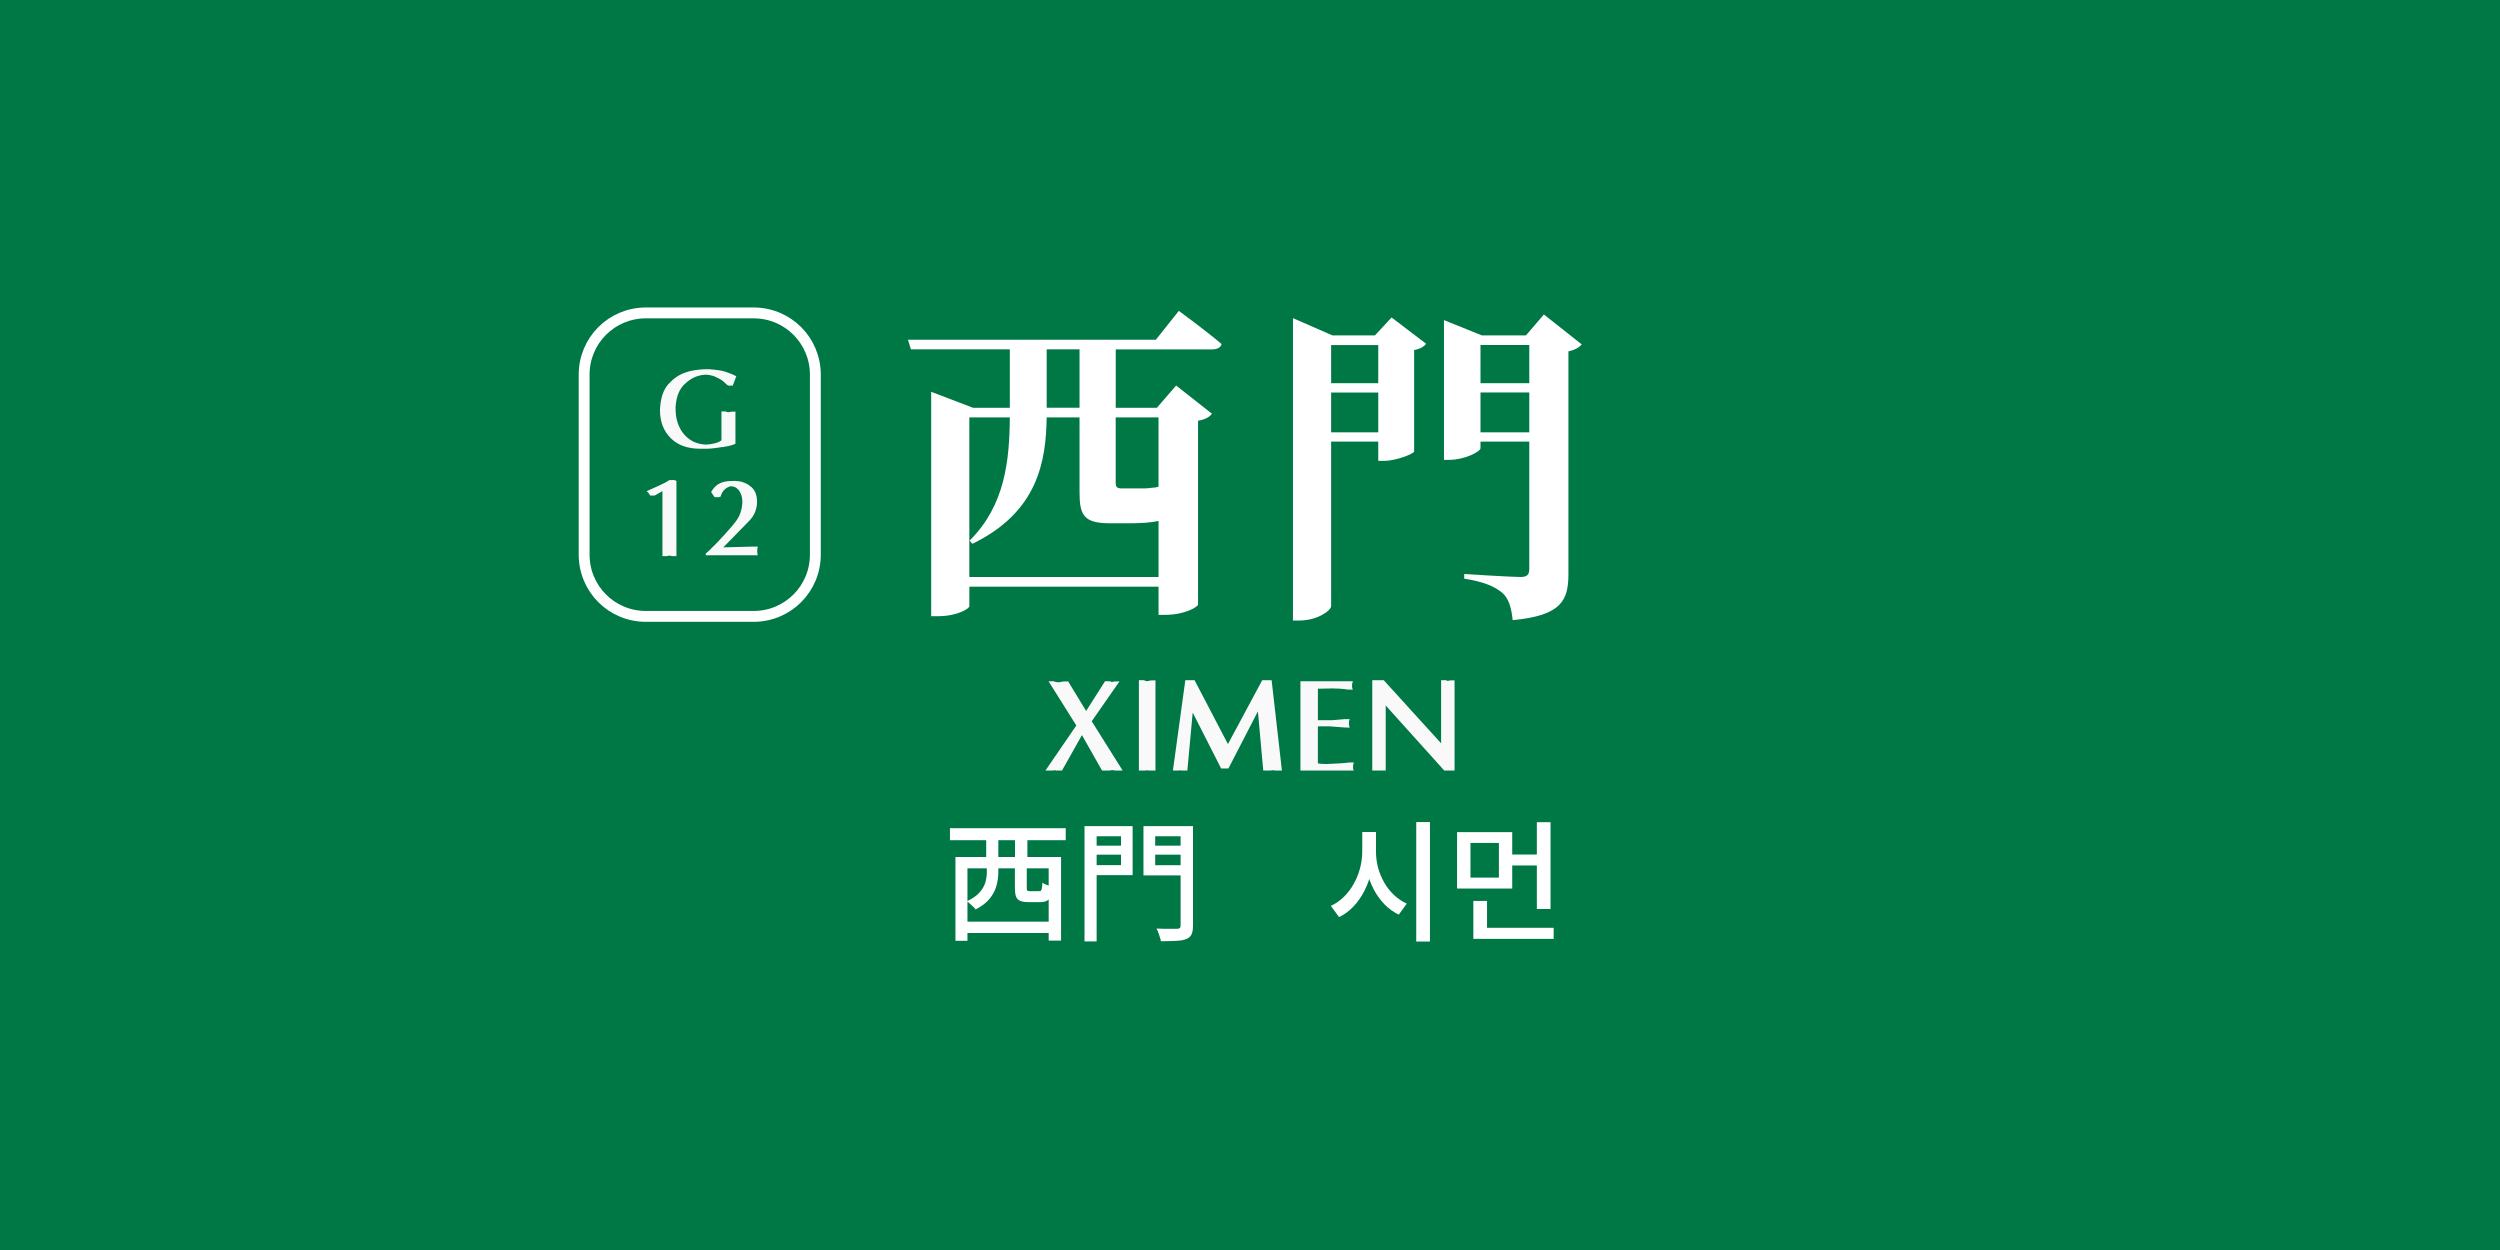
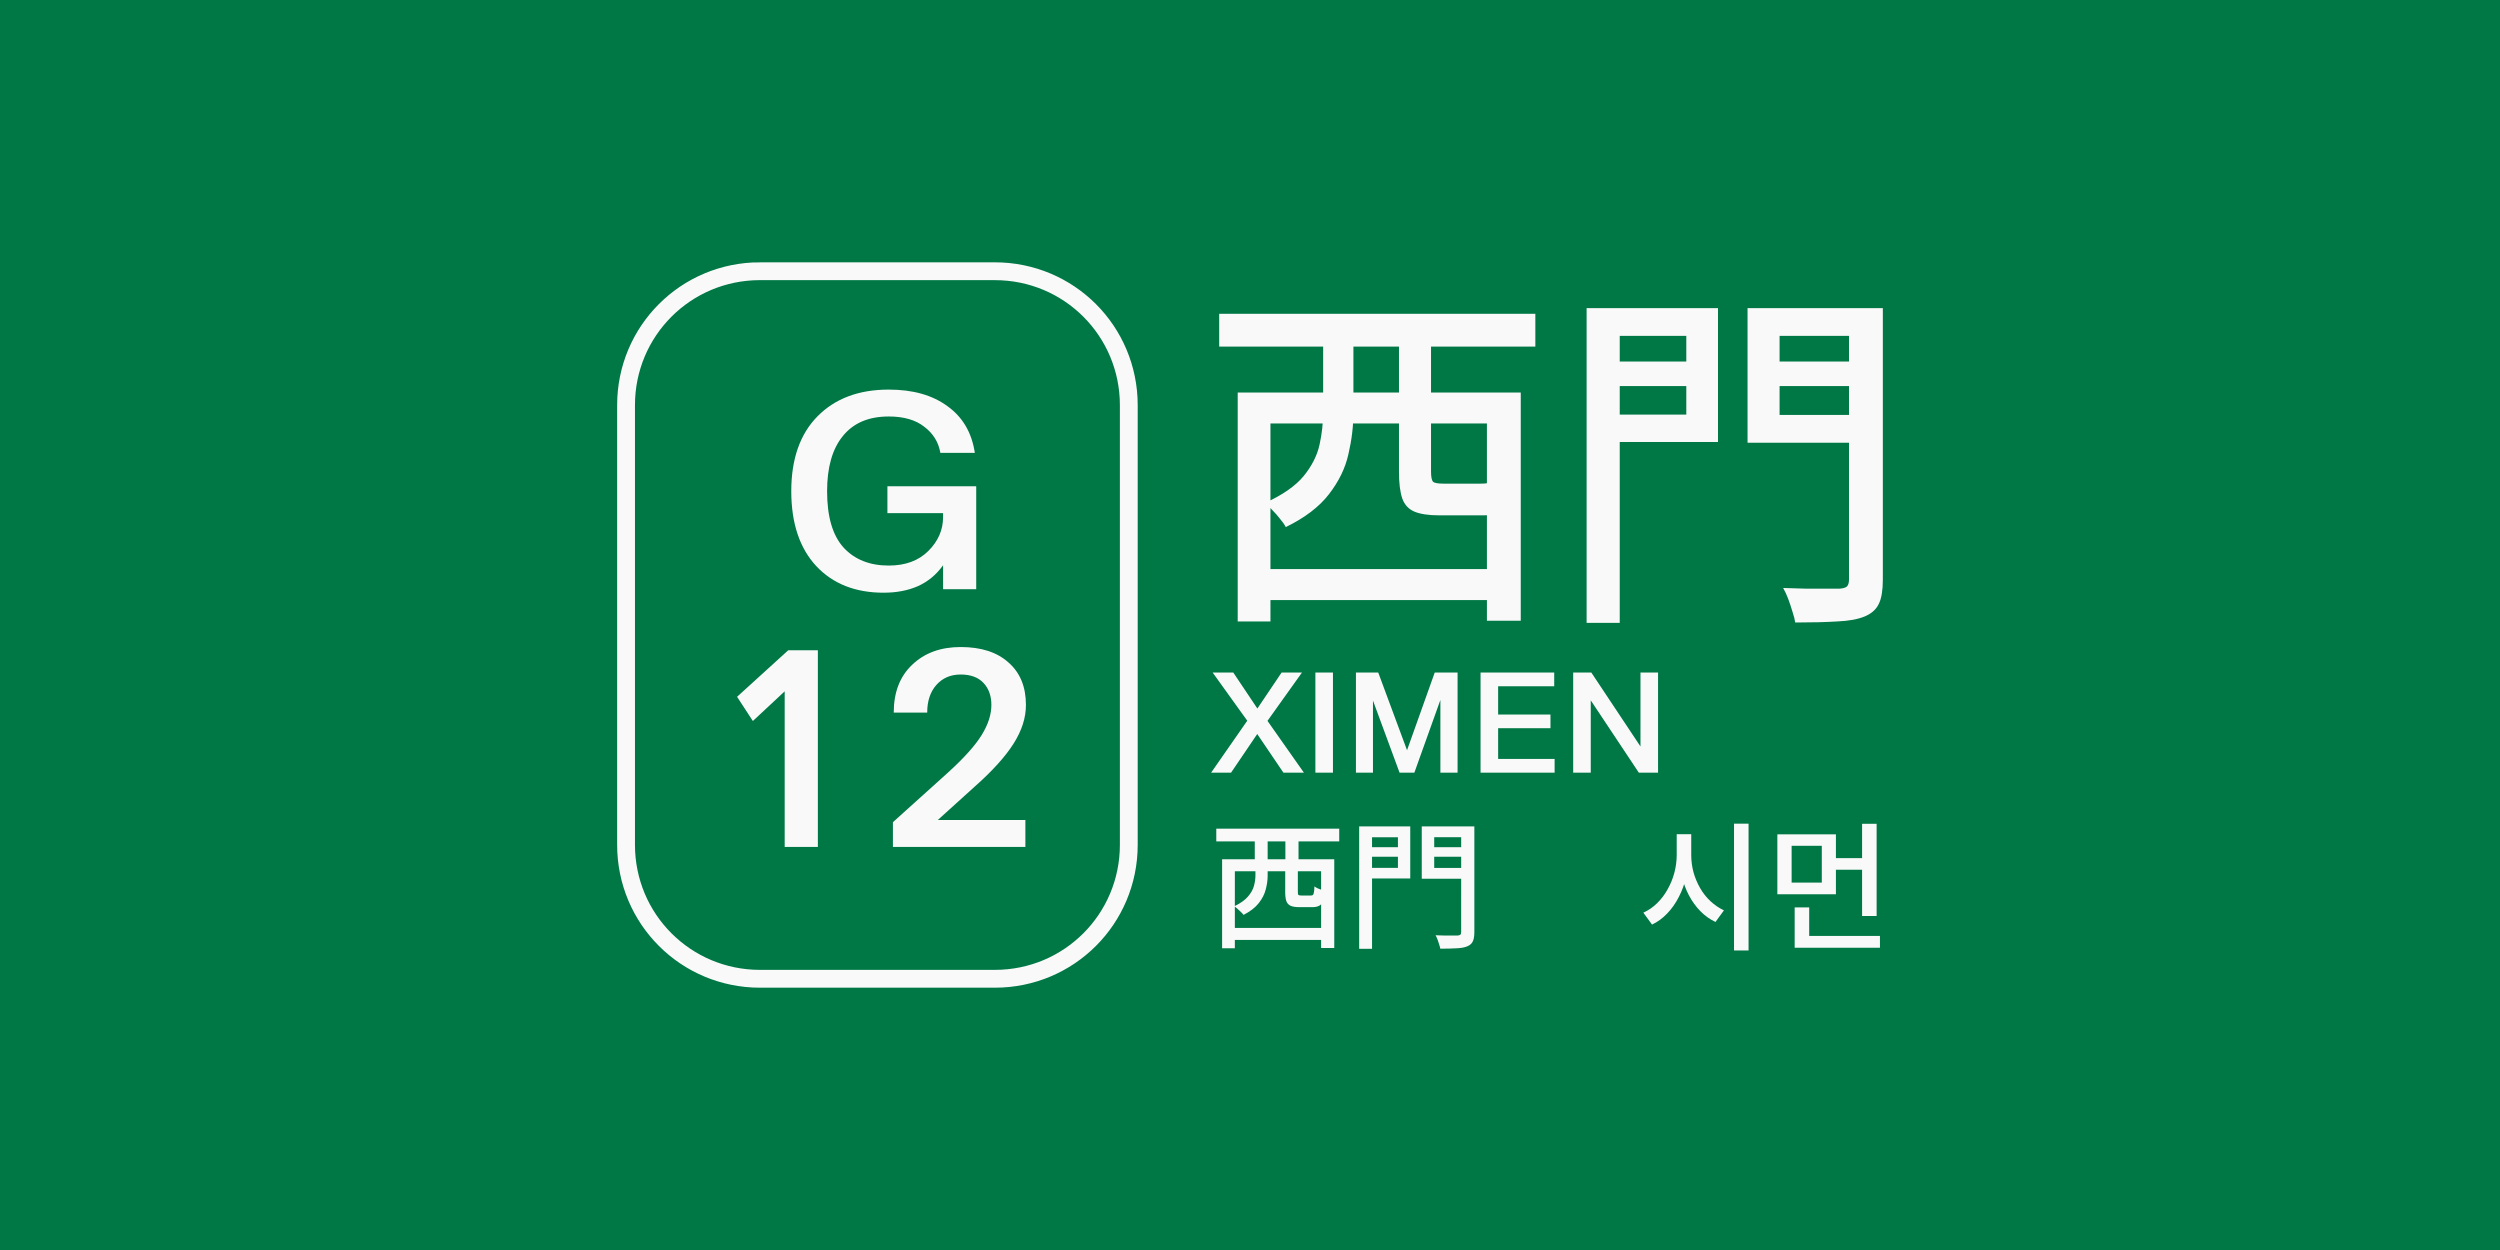
<svg xmlns="http://www.w3.org/2000/svg" width="500" height="250" viewBox="0 0 132.292 66.146" version="1.1" id="svg1">
  <defs id="defs1">
+     <rect x="560.666" y="34.145" width="279.324" height="128.591" id="rect6" />
    <rect x="157.858" y="62.351" width="329.076" height="135.094" id="rect4" />
+     <rect x="157.858" y="62.351" width="329.076" height="135.094" id="rect4-5" />
  </defs>
  <g id="layer1">
-     <path id="rect5" style="fill:#007846;stroke-width:0.953" d="M -2.5431316e-6,-1.2715658e-6 H 132.292 V 66.146 H -2.5431316e-6 Z" />
-     <g id="g4" transform="translate(24.87658,-3.29053)">
-       <path id="rect6" style="fill:#007846;stroke:#ffffff;stroke-width:0.575" d="m 9.301,19.849 h 5.701 c 1.81,0 3.267,1.457 3.267,3.267 v 9.525 c 0,1.81 -1.457,3.267 -3.267,3.267 H 9.301 c -1.81,0 -3.267,-1.457 -3.267,-3.267 v -9.525 c 0,-1.81 1.457,-3.267 3.267,-3.267 z" />
-       <path style="font-weight:bold;font-size:5.821px;line-height:1.25;font-family:'Optima Bold';-inkscape-font-specification:'Optima Bold,  Bold';fill:#f9f9f9;stroke-width:0.265" d="m 10.046,24.976 q 0.023,-0.46 0.134,-0.803 0.116,-0.343 0.32,-0.565 0.204,-0.221 0.425,-0.373 0.227,-0.151 0.471,-0.233 0.128,-0.047 0.25,-0.076 0.128,-0.029 0.25,-0.047 0.122,-0.017 0.233,-0.029 0.116,-0.012 0.21,-0.017 l 0.233,-0.006 q 0.186,0.006 0.373,0.029 0.192,0.017 0.384,0.058 0.186,0.041 0.373,0.116 0.192,0.07 0.384,0.169 l -0.186,0.495 h -0.233 q -0.029,-0.012 -0.064,-0.035 -0.035,-0.029 -0.07,-0.064 -0.035,-0.035 -0.076,-0.07 -0.035,-0.035 -0.081,-0.07 -0.081,-0.064 -0.186,-0.122 -0.105,-0.058 -0.227,-0.111 -0.099,-0.047 -0.227,-0.07 -0.122,-0.029 -0.268,-0.035 -0.029,0 -0.064,0.006 -0.029,0 -0.064,0.006 -0.058,0.006 -0.122,0.017 -0.058,0.012 -0.122,0.029 -0.215,0.058 -0.419,0.186 -0.198,0.122 -0.384,0.314 -0.18,0.192 -0.285,0.471 -0.105,0.279 -0.134,0.658 v 0.017 0.023 0.023 0.023 q -0.006,0.431 0.111,0.78 0.116,0.349 0.349,0.617 0.221,0.25 0.501,0.384 0.285,0.128 0.634,0.146 0.116,-0.006 0.221,-0.017 0.111,-0.017 0.215,-0.041 0.134,-0.029 0.227,-0.07 0.099,-0.047 0.169,-0.099 v -1.525 h 0.233 q 0.012,0.012 0.023,0.017 0.012,0 0.029,0.006 0.012,0.006 0.023,0.012 0.012,0 0.023,0 0.006,0 0.006,0 0.006,0 0.012,0 0.006,0.006 0.006,0.006 0.006,0 0.012,0 0,0 0,0 0,0 0.006,0 0,0 0,0 0,0 0,0 0.029,-0.006 0.064,-0.012 0.035,-0.012 0.07,-0.017 l 0.233,-0.006 v 1.694 l -0.017,0.017 -0.017,0.006 q -0.029,0.017 -0.07,0.029 -0.035,0.012 -0.076,0.023 -0.041,0.017 -0.087,0.029 -0.047,0.012 -0.099,0.023 -0.105,0.023 -0.21,0.041 -0.105,0.017 -0.221,0.029 -0.105,0.017 -0.204,0.029 -0.093,0.017 -0.192,0.023 -0.093,0.012 -0.175,0.017 -0.081,0.006 -0.146,0.006 h -0.233 q -0.012,0 -0.029,0 -0.012,0 -0.023,0 -0.012,0 -0.029,0 -0.012,0 -0.023,0 -0.495,0 -0.885,-0.134 -0.39,-0.134 -0.681,-0.419 -0.285,-0.279 -0.431,-0.652 -0.146,-0.378 -0.146,-0.85 V 24.976 Z" id="text6" aria-label="G" />
-       <path style="font-weight:bold;font-size:5.821px;line-height:1.25;font-family:'Optima Bold';-inkscape-font-specification:'Optima Bold,  Bold';fill:#f9f9f9;stroke-width:0.265" d="m 9.352,29.279 q 0.169,-0.076 0.332,-0.151 0.169,-0.076 0.332,-0.151 0.163,-0.07 0.291,-0.14 0.134,-0.07 0.239,-0.14 l 0.233,-0.006 0.14,0.041 v 3.987 h -0.233 q -0.035,-0.006 -0.064,-0.017 -0.029,-0.006 -0.058,-0.012 -0.035,0.006 -0.07,0.012 -0.035,0.012 -0.081,0.017 H 10.178 V 29.279 L 9.771,29.511 H 9.538 q -0.006,0 -0.017,-0.006 -0.006,-0.012 -0.017,-0.029 -0.006,-0.012 -0.012,-0.017 -0.006,-0.012 -0.006,-0.017 -0.006,-0.012 -0.012,-0.017 -0.006,-0.012 -0.012,-0.017 -0.006,-0.012 -0.012,-0.017 -0.006,-0.006 -0.012,-0.017 -0.012,-0.006 -0.017,-0.012 -0.006,-0.012 -0.012,-0.017 -0.012,-0.017 -0.029,-0.029 -0.012,-0.017 -0.029,-0.023 v -0.012 z m 3.399,0.047 q 0.099,-0.163 0.21,-0.279 0.116,-0.116 0.244,-0.175 0.128,-0.064 0.274,-0.093 0.151,-0.035 0.326,-0.035 l 0.233,-0.006 q 0.012,0.006 0.017,0.006 0.006,0 0.017,0 0.006,0.006 0.012,0.006 0.012,0 0.017,0 0.017,0 0.035,0 0.017,0 0.035,0 0.186,0.017 0.361,0.093 0.175,0.07 0.332,0.204 0.157,0.128 0.239,0.332 0.081,0.198 0.081,0.466 0,0.122 -0.023,0.25 -0.023,0.128 -0.07,0.262 -0.047,0.134 -0.14,0.274 -0.093,0.134 -0.227,0.268 l -1.327,1.356 1.595,-0.041 h 0.233 q -0.006,0.035 -0.012,0.064 -0.006,0.023 -0.012,0.052 -0.006,0.023 -0.006,0.052 0,0.023 0,0.052 0,0.029 0,0.064 0,0.029 0.006,0.058 0,0.029 0.006,0.064 0.012,0.029 0.017,0.052 h -0.233 -2.52 v -0.093 q 0.047,-0.035 0.093,-0.076 0.047,-0.047 0.093,-0.087 0.047,-0.047 0.093,-0.093 0.052,-0.047 0.099,-0.099 0.017,-0.017 0.035,-0.035 0.017,-0.017 0.041,-0.035 0.017,-0.017 0.035,-0.035 0.017,-0.023 0.035,-0.041 0.017,-0.017 0.035,-0.035 0.017,-0.017 0.041,-0.041 0.017,-0.017 0.035,-0.035 0.017,-0.023 0.035,-0.041 0.18,-0.186 0.338,-0.361 0.163,-0.18 0.309,-0.349 0.146,-0.169 0.239,-0.291 0.099,-0.128 0.146,-0.215 0.041,-0.064 0.076,-0.14 0.035,-0.076 0.058,-0.151 0.029,-0.081 0.047,-0.163 0.017,-0.081 0.035,-0.169 0,-0.029 0,-0.058 0.006,-0.035 0.012,-0.064 0,-0.017 0,-0.029 0,-0.017 0.006,-0.035 0,-0.012 0,-0.029 0,-0.017 0,-0.035 0,-0.163 -0.041,-0.303 -0.041,-0.146 -0.122,-0.268 -0.07,-0.105 -0.175,-0.169 -0.105,-0.064 -0.256,-0.076 -0.076,0.006 -0.146,0.041 -0.07,0.029 -0.134,0.076 -0.076,0.058 -0.134,0.128 -0.052,0.07 -0.087,0.146 -0.006,0.023 -0.017,0.047 -0.006,0.017 -0.017,0.035 -0.006,0.023 -0.012,0.041 -0.006,0.017 -0.006,0.035 l -0.093,0.029 h -0.233 l -0.18,-0.274 v 0 z" id="text6-8" aria-label="12" />
-     </g>
-     <g id="g3" transform="matrix(1.185323,0,0,1.185323,-12.25835,-14.58702)">
-       <path style="font-weight:bold;font-size:14.817px;line-height:1.25;font-family:'Noto Serif TC';-inkscape-font-specification:'Noto Serif TC Bold';letter-spacing:1.587px;fill:#ffffff;stroke-width:0.265" d="m 58.536,30.51 h -1.467 v -2.608 h 1.467 z m 3.526,0.43 v 3.097 c -0.104,0.03 -0.207,0.044 -0.282,0.044 -0.089,0.015 -0.252,0.03 -0.341,0.03 h -0.489 -0.504 c -0.252,0 -0.296,-0.059 -0.296,-0.282 v -2.889 z m -8.446,7.127 v -7.127 h 1.808 c -0.015,1.941 -0.222,3.941 -1.793,5.497 l 0.119,0.148 c 2.934,-1.422 3.289,-3.689 3.319,-5.645 h 1.467 v 3.349 c 0,1.022 0.193,1.378 1.363,1.378 h 0.845 c 0.563,0 0.993,-0.03 1.319,-0.104 v 2.504 z m 8.327,-10.594 H 50.876 l 0.133,0.43 h 4.415 v 2.608 H 53.78 L 51.913,29.798 V 39.815 h 0.311 c 0.859,0 1.393,-0.341 1.393,-0.445 v -0.874 h 8.446 v 1.259 h 0.296 c 0.904,0 1.467,-0.37 1.467,-0.459 v -8.208 c 0.356,-0.059 0.519,-0.178 0.622,-0.311 l -1.6,-1.259 -0.859,0.993 h -1.837 v -2.474 -0.133 h 4.297 c 0.222,0 0.385,-0.074 0.43,-0.237 -0.711,-0.607 -1.911,-1.482 -1.911,-1.482 z m 7.825,4.134 v -1.778 h 2.104 v 1.778 z m 2.104,-3.897 v 1.704 h -2.104 v -1.704 z m -0.148,-0.43 h -1.897 l -1.763,-0.77 v 13.498 h 0.296 c 0.77,0 1.408,-0.43 1.408,-0.652 v -7.334 h 2.104 v 0.859 h 0.267 c 0.519,0 1.304,-0.311 1.334,-0.415 v -4.534 c 0.267,-0.044 0.459,-0.163 0.533,-0.282 L 72.466,26.479 Z m 4.712,4.326 v -1.778 h 2.178 v 1.778 z m 2.178,-3.897 v 1.704 h -2.178 v -1.704 z m 0.652,-1.363 -0.8,0.933 h -1.971 l -1.689,-0.682 v 6.238 h 0.237 c 0.696,0 1.393,-0.37 1.393,-0.519 v -0.296 h 2.178 v 5.69 c 0,0.237 -0.089,0.356 -0.385,0.356 -0.415,0 -2.519,-0.133 -2.519,-0.133 v 0.207 c 0.933,0.148 1.348,0.356 1.689,0.622 0.296,0.252 0.415,0.667 0.474,1.23 2.193,-0.207 2.489,-0.889 2.489,-2.074 v -9.927 c 0.296,-0.059 0.504,-0.193 0.593,-0.311 z" id="text7" aria-label="西門" />
-       <path style="font-weight:bold;font-size:5.821px;line-height:1.25;font-family:'Optima Bold';-inkscape-font-specification:'Optima Bold,  Bold';fill:#f9f9f9;stroke-width:0.265" d="m 58.392,44.693 -1.24,-1.973 h 0.233 q 0.035,0.017 0.07,0.029 0.041,0.006 0.081,0.012 0.006,0 0.012,0 0.006,0 0.012,0 0.006,0 0.012,0.006 0.006,0 0.012,0 0.006,0 0.012,0 0.006,0 0.017,-0.006 0.006,0 0.012,0 0.006,0 0.012,0 0.047,-0.006 0.081,-0.012 0.041,-0.012 0.076,-0.017 l 0.233,-0.006 0.803,1.321 0.844,-1.327 h 0.233 q 0.023,0.012 0.041,0.023 0.017,0.006 0.035,0.012 0.029,-0.006 0.052,-0.012 0.029,-0.006 0.052,-0.012 l 0.233,-0.006 -1.24,1.781 1.38,2.2 h -0.233 q -0.041,0 -0.087,0 -0.041,-0.006 -0.087,-0.012 -0.006,0 -0.012,0 -0.006,0 -0.012,-0.006 -0.012,0 -0.017,0 -0.006,0 -0.012,0 -0.006,0 -0.012,0 -0.006,0 -0.012,0 -0.012,0.006 -0.017,0.006 -0.006,0 -0.012,0 -0.041,0.006 -0.087,0.012 -0.041,0 -0.087,0 h -0.233 l -0.896,-1.583 -0.891,1.583 h -0.233 -0.029 l -0.023,-0.012 q -0.006,0.006 -0.012,0.006 -0.006,0 -0.017,-0.006 -0.006,0 -0.012,0 -0.006,0 -0.017,0 0,0 0,0 0,0 0,0 -0.006,0 -0.006,0 0,0 0,0 -0.035,0.006 -0.076,0.012 -0.035,0 -0.081,0 h -0.233 l 1.38,-2.014 v 0 z m 3.027,-2.02 q 0.029,0.017 0.052,0.029 0.029,0.006 0.064,0.012 0.006,0 0.006,0 0.006,0 0.012,0 0.006,0 0.006,0 0.006,0 0.012,0 0.035,-0.006 0.064,-0.012 0.035,-0.012 0.058,-0.017 l 0.233,-0.006 v 4.028 h -0.233 q -0.023,0 -0.058,0 -0.029,-0.006 -0.058,-0.012 -0.006,0 -0.012,0 0,0 -0.006,0 -0.006,0 -0.012,0 -0.006,0 -0.012,0 -0.035,0.006 -0.064,0.012 -0.023,0 -0.052,0 h -0.233 v -4.034 h 0.233 v 0 z m 1.286,4.034 0.553,-4.034 h 0.233 0.18 l 1.49,2.852 1.531,-2.852 h 0.233 0.186 l 0.46,4.034 h -0.233 q -0.035,0 -0.07,0 -0.035,-0.006 -0.064,-0.012 -0.012,0 -0.029,0 -0.012,0 -0.023,-0.006 0,0 -0.006,0.006 0,0 -0.006,0 -0.006,0 -0.012,0 0,0 0,0 -0.035,0.006 -0.076,0.012 -0.035,0 -0.081,0 h -0.233 l -0.239,-2.643 -1.316,2.55 h -0.233 -0.093 l -1.269,-2.497 -0.239,2.59 h -0.233 q -0.017,0 -0.041,0 -0.017,-0.006 -0.041,-0.012 0,0 0,0 0,0 0,0 -0.006,0 -0.012,0 0,0 -0.006,0 -0.006,0.006 -0.012,0.006 0,0 0,0 -0.017,0.006 -0.035,0.006 -0.017,0 -0.035,0 h -0.233 v 0 z m 5.693,0 v -3.987 h 0.233 2.107 q -0.006,0.029 -0.012,0.052 -0.006,0.017 -0.012,0.035 0,0.006 -0.006,0.017 0,0.006 0,0.012 -0.006,0.012 -0.006,0.017 0,0.006 0,0.017 v 0.012 0.023 q 0,0.029 0,0.052 0,0.017 0.006,0.041 0,0.012 0,0.023 0.006,0.012 0.012,0.023 0.006,0.017 0.006,0.029 0.006,0.012 0.012,0.023 l -0.233,-0.006 q -0.087,-0.012 -0.175,-0.023 -0.087,-0.012 -0.186,-0.017 -0.093,-0.006 -0.192,-0.006 -0.093,-0.006 -0.192,-0.006 0,0 0,0 0,0 0,0 -0.006,0 -0.006,0 0,0 0,0 -0.023,0.006 -0.047,0.006 -0.017,0 -0.041,0 -0.023,0 -0.047,0 -0.023,0 -0.041,0 -0.023,0 -0.052,0 -0.023,0 -0.052,0 -0.023,0.006 -0.052,0.006 -0.023,0 -0.047,0 -0.052,0 -0.105,0 -0.047,0 -0.093,0 v 1.409 h 0.64 l 0.547,-0.047 h 0.233 q -0.006,0.029 -0.017,0.052 -0.006,0.017 -0.012,0.035 -0.006,0.023 -0.006,0.047 0,0.017 0,0.041 0,0.012 0,0.023 0,0.012 0,0.023 0,0.017 0,0.029 0.006,0.012 0.006,0.023 0.006,0.023 0.012,0.052 0.012,0.023 0.017,0.052 l -0.233,-0.006 -0.687,-0.052 h -0.501 v 1.653 q 0.041,0.012 0.087,0.017 0.047,0.006 0.099,0.006 0.047,0.006 0.093,0.006 0.047,0 0.099,0 0.029,0 0.052,0 0.023,0 0.047,-0.006 0.023,0 0.047,0 0.029,0 0.052,0 0.116,-0.006 0.227,-0.012 0.111,-0.006 0.221,-0.012 0.105,-0.012 0.192,-0.017 0.087,-0.012 0.157,-0.017 l 0.233,-0.006 q -0.006,0.029 -0.017,0.058 -0.006,0.023 -0.012,0.052 -0.006,0.023 -0.006,0.047 0,0.023 0,0.047 0,0.023 0,0.047 0,0.023 0.006,0.047 0.006,0.023 0.012,0.041 0.012,0.017 0.017,0.023 h -0.233 -2.154 v 0 z m 3.207,0 v -4.034 h 0.233 0.279 l 2.561,2.817 v -2.817 h 0.233 q 0.012,0.017 0.029,0.023 0.017,0.006 0.035,0.012 0.023,-0.006 0.041,-0.012 0.017,-0.006 0.029,-0.012 l 0.233,-0.006 v 4.028 h -0.233 -0.227 l -2.614,-2.905 v 2.905 h -0.233 q -0.006,0 -0.012,0 -0.006,0 -0.012,0 -0.012,0 -0.017,0 -0.006,-0.006 -0.012,-0.006 -0.012,0 -0.023,0 -0.006,0 -0.017,0.006 -0.012,0 -0.023,0 -0.006,0 -0.017,0 h -0.233 v 0 z" id="text8" aria-label="XIMEN" />
-       <g id="g2" transform="translate(-15.037,13.75834)">
-         <path style="font-weight:500;font-size:5.821px;line-height:1.25;font-family:'Noto Sans JP';-inkscape-font-specification:'Noto Sans JP Medium';fill:#ffffff;stroke-width:0.265" d="m 68.388,39.695 h 4.045 v 0.506 h -4.045 z m -0.355,-2.887 h 4.715 v 3.731 h -0.553 v -3.225 h -3.626 v 3.236 h -0.536 z m 2.654,0.221 h 0.53 v 1.153 q 0,0.099 0.023,0.128 0.029,0.023 0.128,0.023 0.029,0 0.105,0 0.081,0 0.169,0 0.087,0 0.116,0 0.064,0 0.093,-0.023 0.029,-0.029 0.041,-0.111 0.017,-0.081 0.023,-0.25 0.052,0.041 0.134,0.081 0.081,0.035 0.169,0.064 0.087,0.029 0.163,0.052 -0.029,0.262 -0.093,0.413 -0.064,0.146 -0.175,0.204 -0.111,0.058 -0.285,0.058 -0.041,0 -0.116,0 -0.076,0 -0.163,0 -0.081,0 -0.157,0 -0.07,0 -0.105,0 -0.244,0 -0.373,-0.058 -0.128,-0.058 -0.18,-0.198 -0.047,-0.14 -0.047,-0.384 z m -2.899,-1.508 h 5.169 v 0.536 h -5.169 z m 1.618,0.39 h 0.541 v 1.187 h -0.541 z m 1.286,0 h 0.553 v 1.187 h -0.553 z m -1.257,1.019 h 0.512 v 0.57 q 0,0.279 -0.081,0.582 -0.076,0.297 -0.297,0.576 -0.215,0.274 -0.634,0.489 -0.035,-0.052 -0.111,-0.122 -0.07,-0.07 -0.146,-0.134 -0.076,-0.07 -0.134,-0.105 0.384,-0.186 0.57,-0.402 0.192,-0.221 0.256,-0.448 0.064,-0.233 0.064,-0.448 z m 4.622,-0.629 h 1.548 v 0.402 h -1.548 z m 2.683,0 h 1.572 v 0.402 h -1.572 z m 1.345,-0.873 h 0.553 v 4.441 q 0,0.256 -0.064,0.39 -0.064,0.14 -0.233,0.21 -0.169,0.07 -0.448,0.081 -0.279,0.017 -0.687,0.017 -0.012,-0.076 -0.047,-0.18 -0.029,-0.099 -0.07,-0.21 -0.041,-0.105 -0.081,-0.175 0.192,0.006 0.378,0.012 0.192,0 0.338,0 0.146,0 0.204,0 0.087,-0.006 0.122,-0.035 0.035,-0.035 0.035,-0.116 z m -3.981,0 h 1.839 v 2.189 h -1.839 v -0.448 h 1.321 v -1.286 h -1.321 z m 4.272,0 v 0.454 h -1.426 v 1.292 h 1.426 v 0.454 H 76.427 V 35.428 Z m -4.581,0 h 0.541 v 5.146 h -0.541 z" id="text9" aria-label="西門" />
-         <path style="font-weight:500;font-size:5.821px;line-height:1.25;font-family:'Noto Sans KR';-inkscape-font-specification:'Noto Sans KR Medium';fill:#ffffff;stroke-width:0.265" d="m 86.195,35.69 h 0.501 v 0.873 q 0,0.483 -0.105,0.931 -0.105,0.448 -0.309,0.838 -0.198,0.39 -0.483,0.687 -0.279,0.297 -0.64,0.471 l -0.367,-0.501 q 0.32,-0.146 0.576,-0.396 0.262,-0.256 0.442,-0.582 0.186,-0.326 0.285,-0.699 0.099,-0.373 0.099,-0.751 z m 0.111,0 h 0.501 v 0.873 q 0,0.367 0.093,0.722 0.099,0.355 0.279,0.669 0.18,0.314 0.437,0.553 0.256,0.239 0.565,0.384 l -0.355,0.489 q -0.355,-0.169 -0.634,-0.454 -0.279,-0.285 -0.477,-0.658 -0.198,-0.373 -0.303,-0.809 -0.105,-0.437 -0.105,-0.896 z m 2.299,-0.442 h 0.611 v 5.332 h -0.611 z m 1.822,0.448 h 2.462 v 2.52 h -2.462 z m 1.868,0.483 H 91.026 v 1.548 h 1.269 z m 1.694,-0.926 h 0.611 v 3.877 h -0.611 z m -1.269,1.444 h 1.432 v 0.489 h -1.432 z m -1.566,3.271 h 3.586 v 0.495 h -3.586 z m 0,-1.199 h 0.611 v 1.438 h -0.611 z" id="text9-3" aria-label="시먼" />
-       </g>
+     <rect style="fill:#007846;fill-opacity:1;stroke:none;stroke-width:0.953;stroke-dasharray:none" id="rect5" width="132.292" height="66.146" x="-2.5431316e-06" y="-1.2715658e-06" ry="0" />
+     <text xml:space="preserve" transform="matrix(0.3161529,0,0,0.3161529,-10.47434,-6.446201)" id="text6" style="font-size:55px;line-height:1.25;font-family:'Microsoft JhengHei';-inkscape-font-specification:'Microsoft JhengHei';white-space:pre;shape-inside:url(#rect6);display:inline" />
+     <g id="g5" transform="translate(24.30488)">
+       <path id="rect1" style="fill-opacity:0;stroke:#f9f9f9;stroke-width:0.943" d="m 15.913,14.353 h 12.425 c 3.927,0 7.089,3.161 7.089,7.089 v 23.263 c 0,3.927 -3.161,7.089 -7.089,7.089 H 15.913 c -3.927,0 -7.089,-3.161 -7.089,-7.089 V 21.441 c 0,-3.927 3.161,-7.089 7.089,-7.089 z" />
+       <path style="font-size:14.371px;line-height:1.25;font-family:'AR UDJingXiHeiE1G30 EB';-inkscape-font-specification:'AR UDJingXiHeiE1G30 EB';fill:#f9f9f9;stroke-width:0.299" d="m 25.6,29.912 q -0.532,0.747 -1.336,1.107 -0.79,0.345 -1.811,0.345 -2.242,0 -3.564,-1.408 -1.322,-1.423 -1.322,-3.966 0,-2.558 1.394,-3.966 1.394,-1.408 3.765,-1.408 1.911,0 3.104,0.877 1.207,0.862 1.451,2.472 h -1.825 q -0.144,-0.848 -0.848,-1.38 -0.69,-0.546 -1.883,-0.546 -1.595,0 -2.429,1.035 -0.834,1.02 -0.834,2.917 0,2.026 0.877,2.989 0.877,0.948 2.386,0.948 1.322,0 2.098,-0.776 0.776,-0.776 0.776,-1.782 V 27.153 H 22.654 V 25.73 h 4.699 v 5.447 h -1.753 z" id="text2" aria-label="G" />
+       <path style="font-size:14.392px;line-height:1.25;font-family:'AR UDJingXiHeiE1G30 EB';-inkscape-font-specification:'AR UDJingXiHeiE1G30 EB';fill:#f9f9f9;stroke-width:0.262" d="m 17.218,36.584 -1.684,1.569 -0.835,-1.281 2.706,-2.461 h 1.569 v 10.405 h -1.756 z m 5.771,1.123 q 0,-1.612 0.979,-2.533 0.979,-0.935 2.562,-0.935 1.626,0 2.533,0.82 0.921,0.806 0.921,2.245 0,1.022 -0.662,2.058 -0.648,1.022 -2.044,2.259 l -1.957,1.77 h 4.634 v 1.425 H 22.946 V 43.507 l 2.907,-2.619 q 1.281,-1.166 1.785,-1.986 0.518,-0.835 0.518,-1.597 0,-0.72 -0.417,-1.166 -0.417,-0.446 -1.209,-0.446 -0.792,0 -1.281,0.547 -0.489,0.547 -0.489,1.468 z" id="text3" aria-label="12" />
+       <path style="font-weight:500;font-size:72px;line-height:1.25;font-family:'Noto Sans TC';-inkscape-font-specification:'Noto Sans TC Medium';white-space:pre;fill:#f9f9f9" d="m 169.449,130.617 h 49.392 v 6.264 h -49.392 z m -3.888,-35.712 h 57.24 v 46.152 h -6.84 v -39.888 h -43.776 v 40.032 h -6.624 z m -3.744,-15.912 h 63.936 v 6.624 h -63.936 z m 21.024,4.104 h 6.12 v 15.84 q 0,4.104 -1.008,8.424 -0.936,4.248 -3.96,8.136 -2.952,3.816 -8.712,6.624 -0.36,-0.72 -1.152,-1.656 -0.72,-0.936 -1.584,-1.8 -0.792,-0.936 -1.44,-1.44 5.256,-2.376 7.776,-5.4 2.52,-3.096 3.24,-6.408 0.72,-3.312 0.72,-6.624 z m 15.336,-0.072 h 6.48 v 27.864 q 0,1.656 0.432,2.088 0.432,0.36 2.16,0.36 0.36,0 1.296,0 1.008,0 2.232,0 1.224,0 2.232,0 1.08,0 1.584,0 0.936,0 1.296,-0.072 0.36,-0.144 0.504,-0.36 1.008,0.72 2.664,1.44 1.656,0.648 3.168,0.936 -0.648,2.52 -2.304,3.528 -1.584,0.936 -4.68,0.936 -0.504,0 -1.8,0 -1.296,0 -2.736,0 -1.44,0 -2.664,0 -1.224,0 -1.728,0 -3.312,0 -5.112,-0.792 -1.728,-0.792 -2.376,-2.664 -0.648,-1.944 -0.648,-5.328 z m 41.184,5.616 h 19.152 v 4.968 h -19.152 z m 33.192,0 h 19.44 v 4.968 h -19.44 z m 16.632,-10.8 h 6.84 v 54.936 q 0,3.168 -0.792,4.824 -0.792,1.728 -2.88,2.592 -2.088,0.864 -5.544,1.008 -3.456,0.216 -8.496,0.216 -0.144,-0.936 -0.576,-2.232 -0.36,-1.224 -0.864,-2.592 -0.504,-1.296 -1.008,-2.16 2.376,0.072 4.68,0.144 2.376,0 4.176,0 1.8,0 2.52,0 1.08,-0.072 1.512,-0.432 0.432,-0.432 0.432,-1.44 z m -49.248,0 h 22.752 v 27.072 h -22.752 v -5.544 h 16.344 v -15.912 h -16.344 z m 52.848,0 v 5.616 h -17.64 v 15.984 h 17.64 v 5.616 h -24.12 V 77.841 Z m -56.664,0 h 6.696 v 63.648 h -6.696 z" id="text4" transform="matrix(0.2616676,0,0,0.2616676,-2.1315,-4.06332)" aria-label="西門" />
+       <path style="font-size:7.327px;line-height:1.25;font-family:'AR UDJingXiHeiE1G30 EB';-inkscape-font-specification:'AR UDJingXiHeiE1G30 EB';fill:#f9f9f9;stroke-width:0.262" d="m 43.513,35.589 h 1.077 l -1.824,2.557 1.927,2.74 h -1.084 l -1.385,-2.044 -1.385,2.044 h -1.055 l 1.912,-2.748 -1.832,-2.55 h 1.092 l 1.275,1.905 z m 2.718,0 v 5.297 h -0.93 v -5.297 z m 2.117,1.48 v 3.817 h -0.901 v -5.297 h 1.18 l 1.524,4.11 1.465,-4.11 h 1.209 v 5.297 h -0.909 v -3.847 l -1.377,3.847 h -0.784 z m 9.613,3.817 h -3.92 v -5.297 h 3.898 v 0.725 h -2.967 v 1.495 h 2.769 v 0.725 h -2.769 v 1.627 h 2.989 z m 1.912,-3.825 v 3.825 h -0.93 v -5.297 h 0.96 l 2.601,3.912 v -3.912 h 0.93 v 5.297 h -1.018 z" id="text5" aria-label="XIMEN" />
+       <path d="m 40.812,49.103 h 5.092 v 0.637 H 40.812 Z M 40.365,45.469 h 5.935 v 4.696 h -0.696 v -4.059 h -4.565 v 4.074 h -0.674 z m 3.341,0.278 h 0.667 v 1.451 q 0,0.125 0.029,0.161 0.037,0.029 0.161,0.029 0.037,0 0.132,0 0.103,0 0.212,0 0.11,0 0.147,0 0.081,0 0.117,-0.029 0.037,-0.037 0.051,-0.139 0.022,-0.103 0.029,-0.315 0.066,0.051 0.169,0.103 0.103,0.044 0.212,0.081 0.11,0.037 0.205,0.066 -0.037,0.33 -0.117,0.52 -0.081,0.183 -0.22,0.256 -0.139,0.073 -0.359,0.073 -0.051,0 -0.147,0 -0.095,0 -0.205,0 -0.103,0 -0.198,0 -0.088,0 -0.132,0 -0.308,0 -0.469,-0.073 -0.161,-0.073 -0.227,-0.249 -0.059,-0.176 -0.059,-0.484 z m -3.649,-1.898 h 6.506 v 0.674 h -6.506 z m 2.037,0.491 h 0.681 v 1.495 h -0.681 z m 1.619,0 h 0.696 v 1.495 h -0.696 z m -1.583,1.282 h 0.645 v 0.718 q 0,0.352 -0.103,0.733 -0.095,0.374 -0.374,0.725 -0.271,0.344 -0.799,0.615 -0.044,-0.066 -0.139,-0.154 -0.088,-0.088 -0.183,-0.169 -0.095,-0.088 -0.169,-0.132 0.484,-0.234 0.718,-0.506 0.242,-0.278 0.322,-0.564 0.081,-0.293 0.081,-0.564 z m 5.817,-0.791 h 1.949 V 45.337 H 47.948 Z m 3.378,0 h 1.978 v 0.506 h -1.978 z m 1.692,-1.099 h 0.696 v 5.59 q 0,0.322 -0.081,0.491 -0.081,0.176 -0.293,0.264 -0.212,0.088 -0.564,0.103 -0.352,0.022 -0.865,0.022 -0.015,-0.095 -0.059,-0.227 -0.037,-0.125 -0.088,-0.264 -0.051,-0.132 -0.103,-0.22 0.242,0.007 0.476,0.015 0.242,0 0.425,0 0.183,0 0.256,0 0.11,-0.007 0.154,-0.044 0.044,-0.044 0.044,-0.147 z m -5.011,0 h 2.315 v 2.755 h -2.315 v -0.564 h 1.663 v -1.619 h -1.663 z m 5.378,0 v 0.571 h -1.795 v 1.627 h 1.795 v 0.571 h -2.454 v -2.769 z m -5.766,0 h 0.681 v 6.477 h -0.681 z" id="text5-9" style="font-weight:500;font-size:7.327px;line-height:1.25;font-family:'Noto Sans JP';-inkscape-font-specification:'Noto Sans JP Medium';fill:#f9f9f9;stroke-width:0.262" aria-label="西門" />
+       <path style="font-weight:500;font-size:7.327px;line-height:1.25;font-family:'Noto Sans KR';-inkscape-font-specification:'Noto Sans KR Medium';fill:#f9f9f9;stroke-width:0.262" d="m 64.421,44.142 h 0.63 v 1.099 q 0,0.608 -0.132,1.172 -0.132,0.564 -0.388,1.055 -0.249,0.491 -0.608,0.865 -0.352,0.374 -0.806,0.593 l -0.462,-0.63 q 0.403,-0.183 0.725,-0.498 0.33,-0.322 0.557,-0.733 0.234,-0.41 0.359,-0.879 0.125,-0.469 0.125,-0.945 z m 0.139,0 h 0.63 v 1.099 q 0,0.462 0.117,0.909 0.125,0.447 0.352,0.843 0.227,0.396 0.55,0.696 0.322,0.3 0.711,0.484 l -0.447,0.615 q -0.447,-0.212 -0.799,-0.571 -0.352,-0.359 -0.601,-0.828 -0.249,-0.469 -0.381,-1.018 -0.132,-0.55 -0.132,-1.128 z m 2.894,-0.557 h 0.769 v 6.711 h -0.769 z m 2.293,0.564 h 3.099 v 3.172 H 69.747 Z m 2.352,0.608 h -1.597 v 1.949 h 1.597 z m 2.132,-1.165 h 0.769 v 4.88 h -0.769 z m -1.597,1.817 h 1.802 v 0.615 h -1.802 z m -1.971,4.118 h 4.513 v 0.623 h -4.513 z m 0,-1.509 h 0.769 v 1.81 h -0.769 z" id="text5-9-8" aria-label="시먼" />
    </g>
  </g>
</svg>
